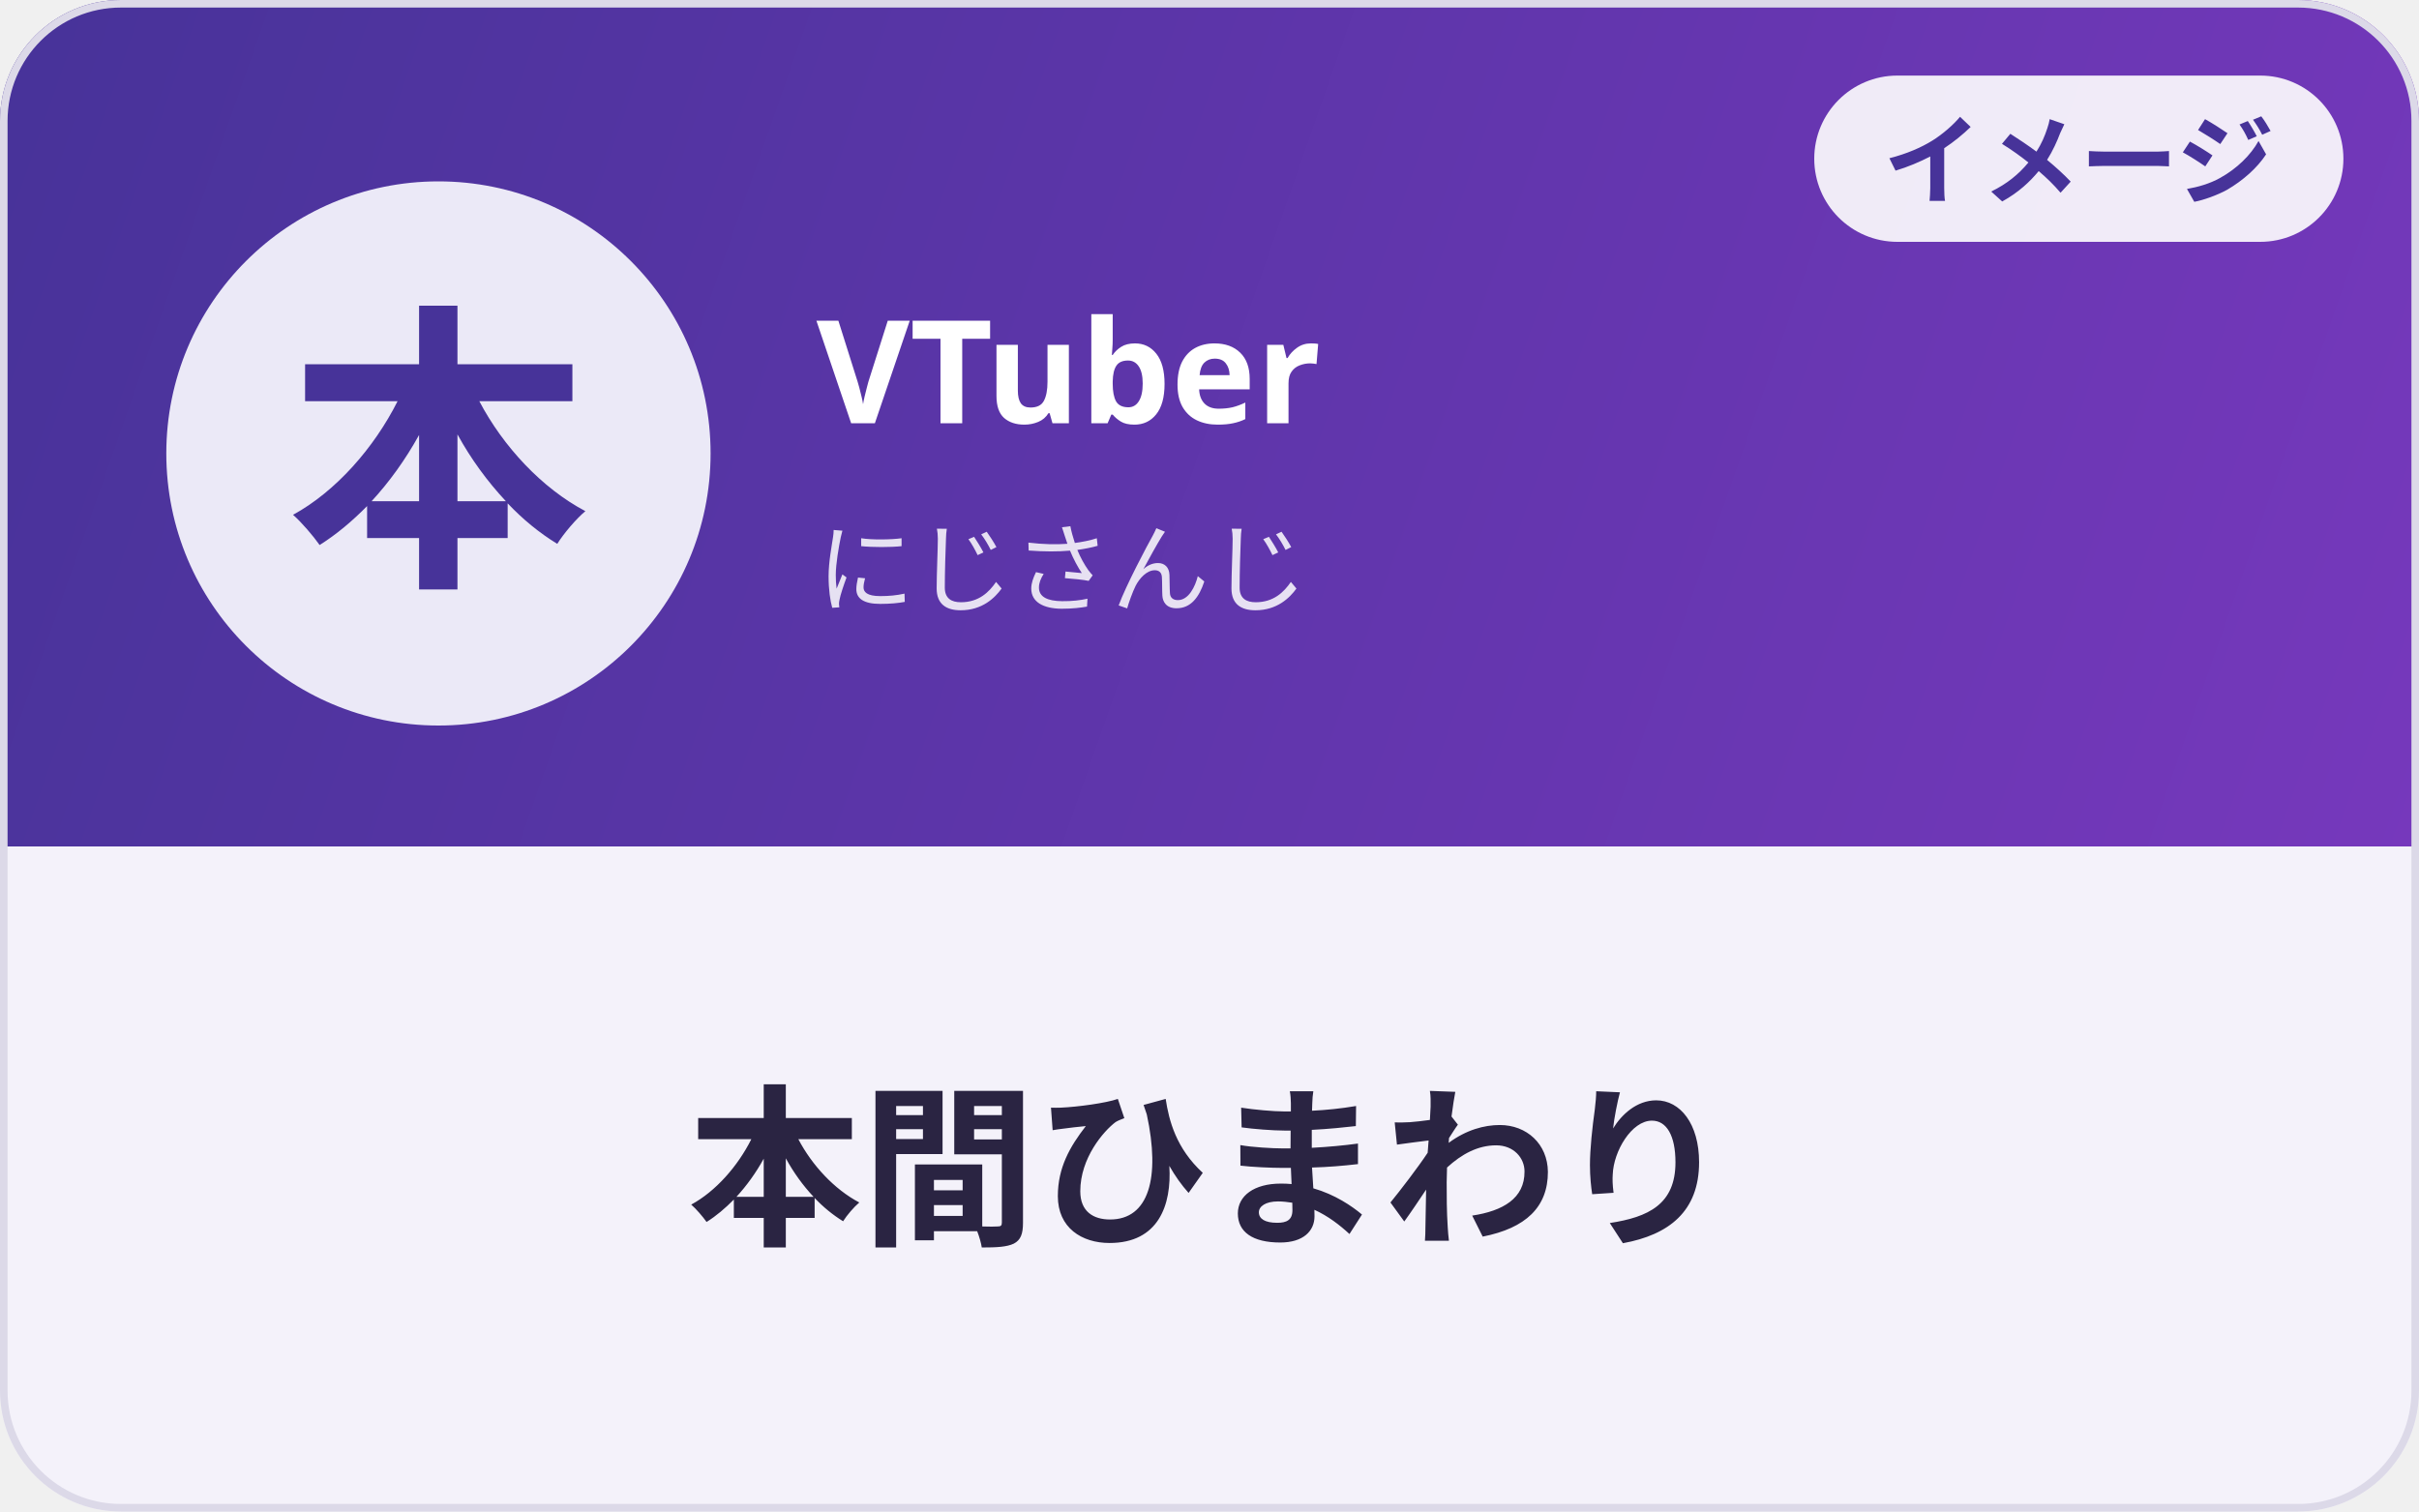
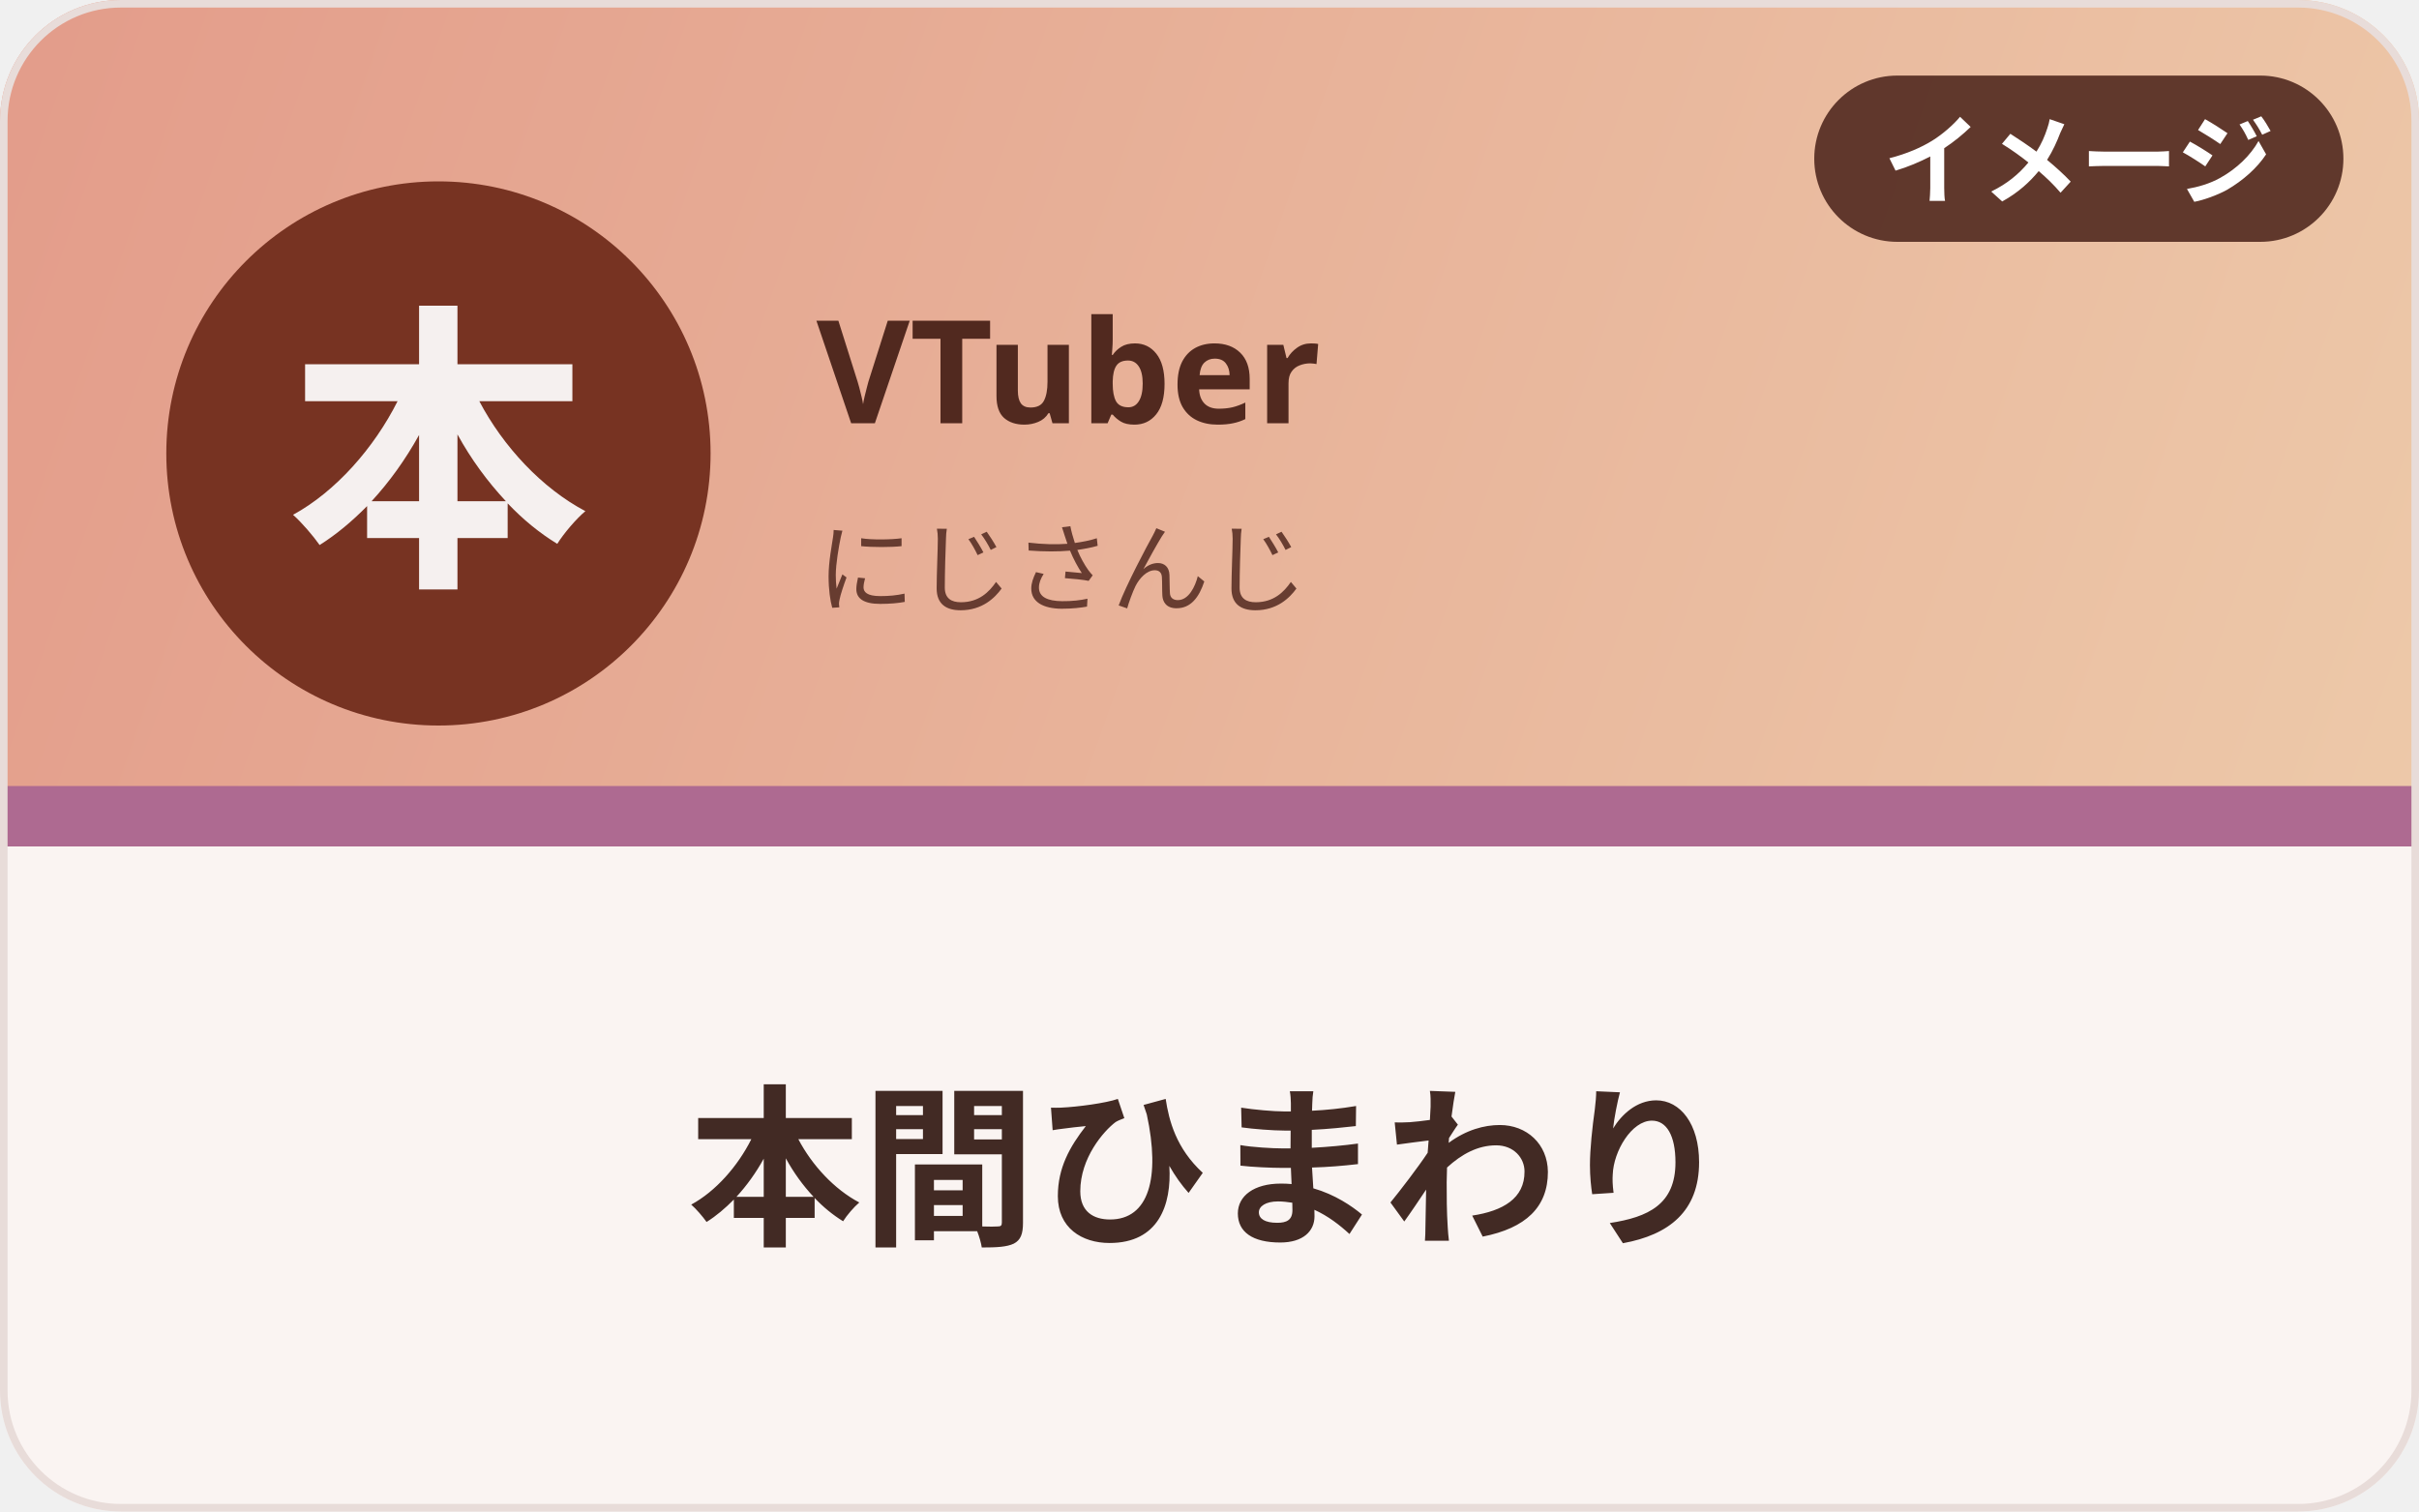
<svg xmlns="http://www.w3.org/2000/svg" viewBox="0 0 320 200" width="320" height="200" role="img" aria-label="本間ひまわりのイメージ画像">
  <defs>
    <linearGradient id="gb3384e2d2d" gradientUnits="userSpaceOnUse" x1="0" y1="0" x2="320" y2="112">
-       <stop offset="0" stop-color="#473399" />
-       <stop offset="1" stop-color="#7638bc" />
+       <stop offset="0" stop-color="#e39c8a" />
+       <stop offset="1" stop-color="#edc9a9" />
    </linearGradient>
    <clipPath id="cb3384e2d2d">
      <rect x="0" y="0" width="320" height="200" rx="16" />
    </clipPath>
  </defs>
  <g clip-path="url(#cb3384e2d2d)" font-family="'Hiragino Sans','Noto Sans JP','Yu Gothic',sans-serif">
-     <rect x="0" y="0" width="320" height="200" fill="#f4f2fa" />
+     <rect x="0" y="0" width="320" height="200" fill="#faf4f2" />
    <rect x="0" y="0" width="320" height="112" fill="url(#gb3384e2d2d)" />
-     <circle cx="58" cy="60" r="36" fill="#ebe9f7" />
-     <text x="58" y="74.4" text-anchor="middle" font-size="40" font-weight="700" fill="#473399">本</text>
-     <text x="108" y="56" font-size="19" font-weight="700" fill="#ffffff">VTuber</text>
-     <text x="108" y="80" font-size="13" fill="#ffffff" fill-opacity="0.85">にじさんじ</text>
-     <rect x="240" y="10" width="70" height="22" rx="11" fill="#ffffff" fill-opacity="0.9" />
-     <text x="275" y="26" text-anchor="middle" font-size="13" font-weight="600" fill="#473399">イメージ</text>
-     <text x="160" y="163.0" text-anchor="middle" font-size="23" font-weight="700" fill="#2a2442">本間ひまわり</text>
+     <rect x="0" y="104" width="320" height="8" fill="#ae6a91" />
+     <circle cx="58" cy="60" r="36" fill="#773322" />
+     <text x="58" y="74.4" text-anchor="middle" font-size="40" font-weight="700" fill="#f5f0ef">本</text>
+     <text x="108" y="56" font-size="19" font-weight="700" fill="#51291f">VTuber</text>
+     <text x="108" y="80" font-size="13" fill="#51291f" fill-opacity="0.85">にじさんじ</text>
+     <rect x="240" y="10" width="70" height="22" rx="11" fill="#51291f" fill-opacity="0.9" />
+     <text x="275" y="26" text-anchor="middle" font-size="13" font-weight="600" fill="#ffffff">イメージ</text>
+     <text x="160" y="163.0" text-anchor="middle" font-size="23" font-weight="700" fill="#422a24">本間ひまわり</text>
  </g>
-   <rect x="0.5" y="0.5" width="319" height="199" rx="15.5" fill="none" stroke="#dcd9e8" />
+   <rect x="0.5" y="0.5" width="319" height="199" rx="15.5" fill="none" stroke="#e8dcd9" />
</svg>
